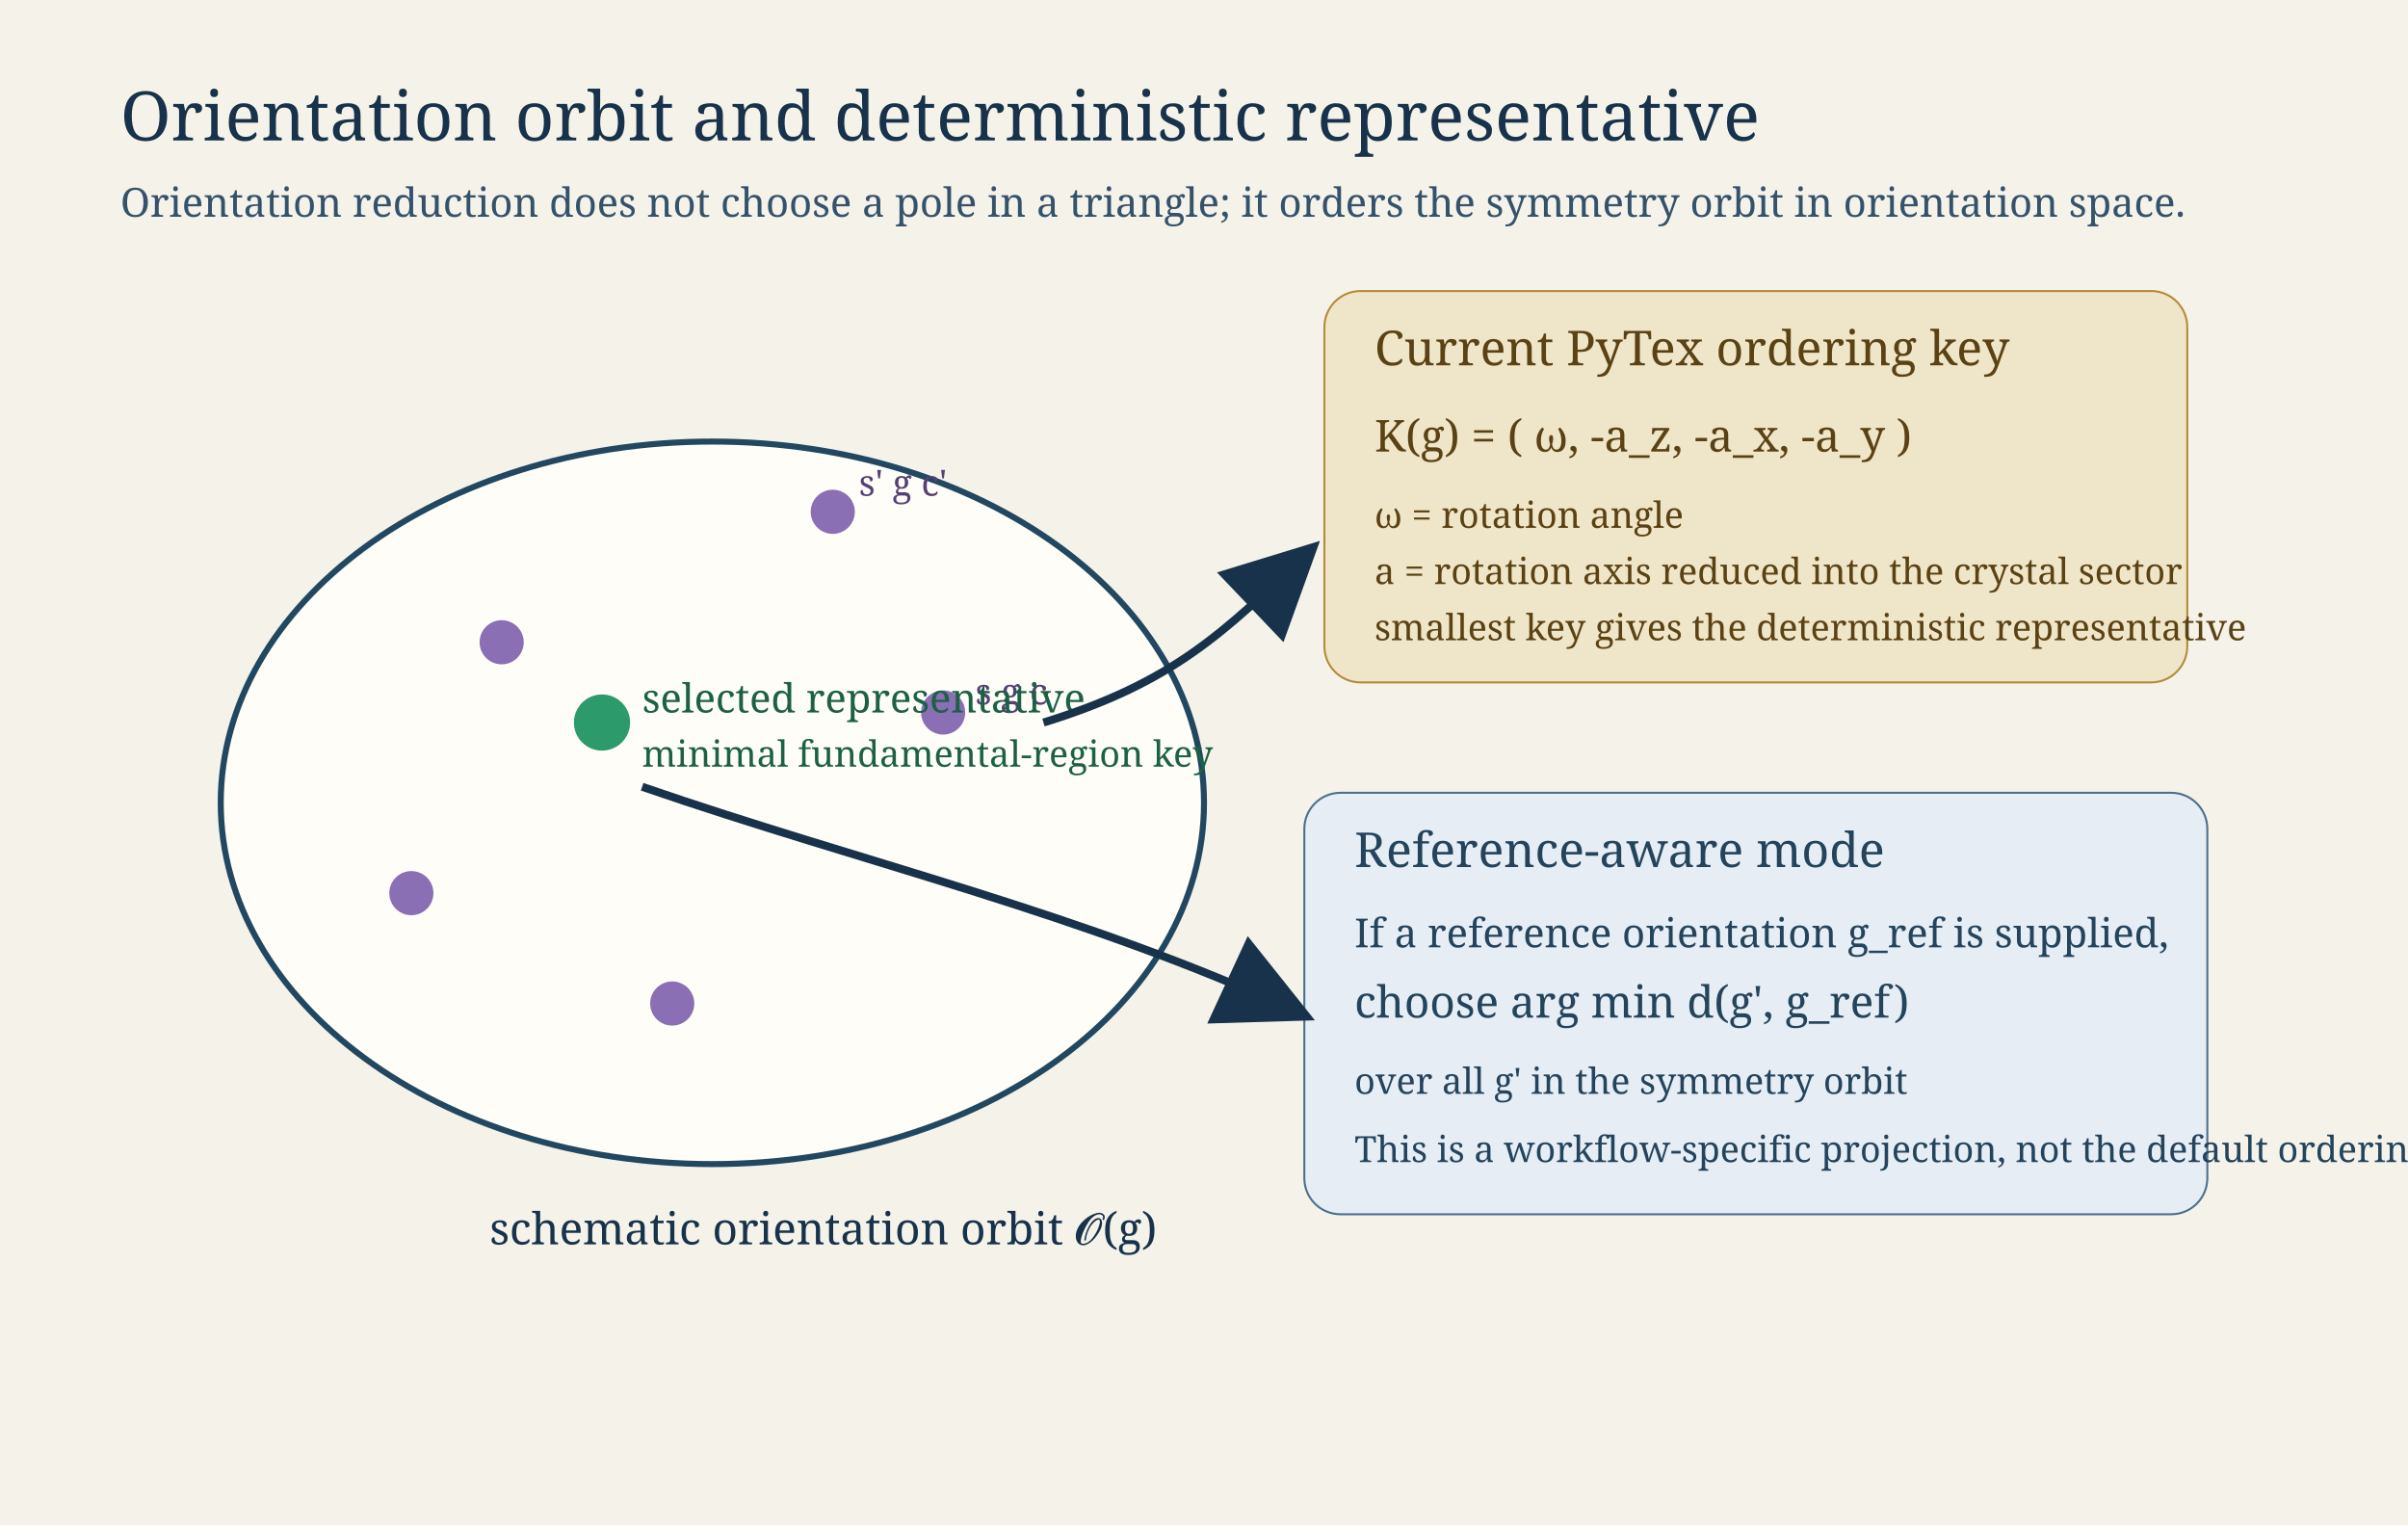
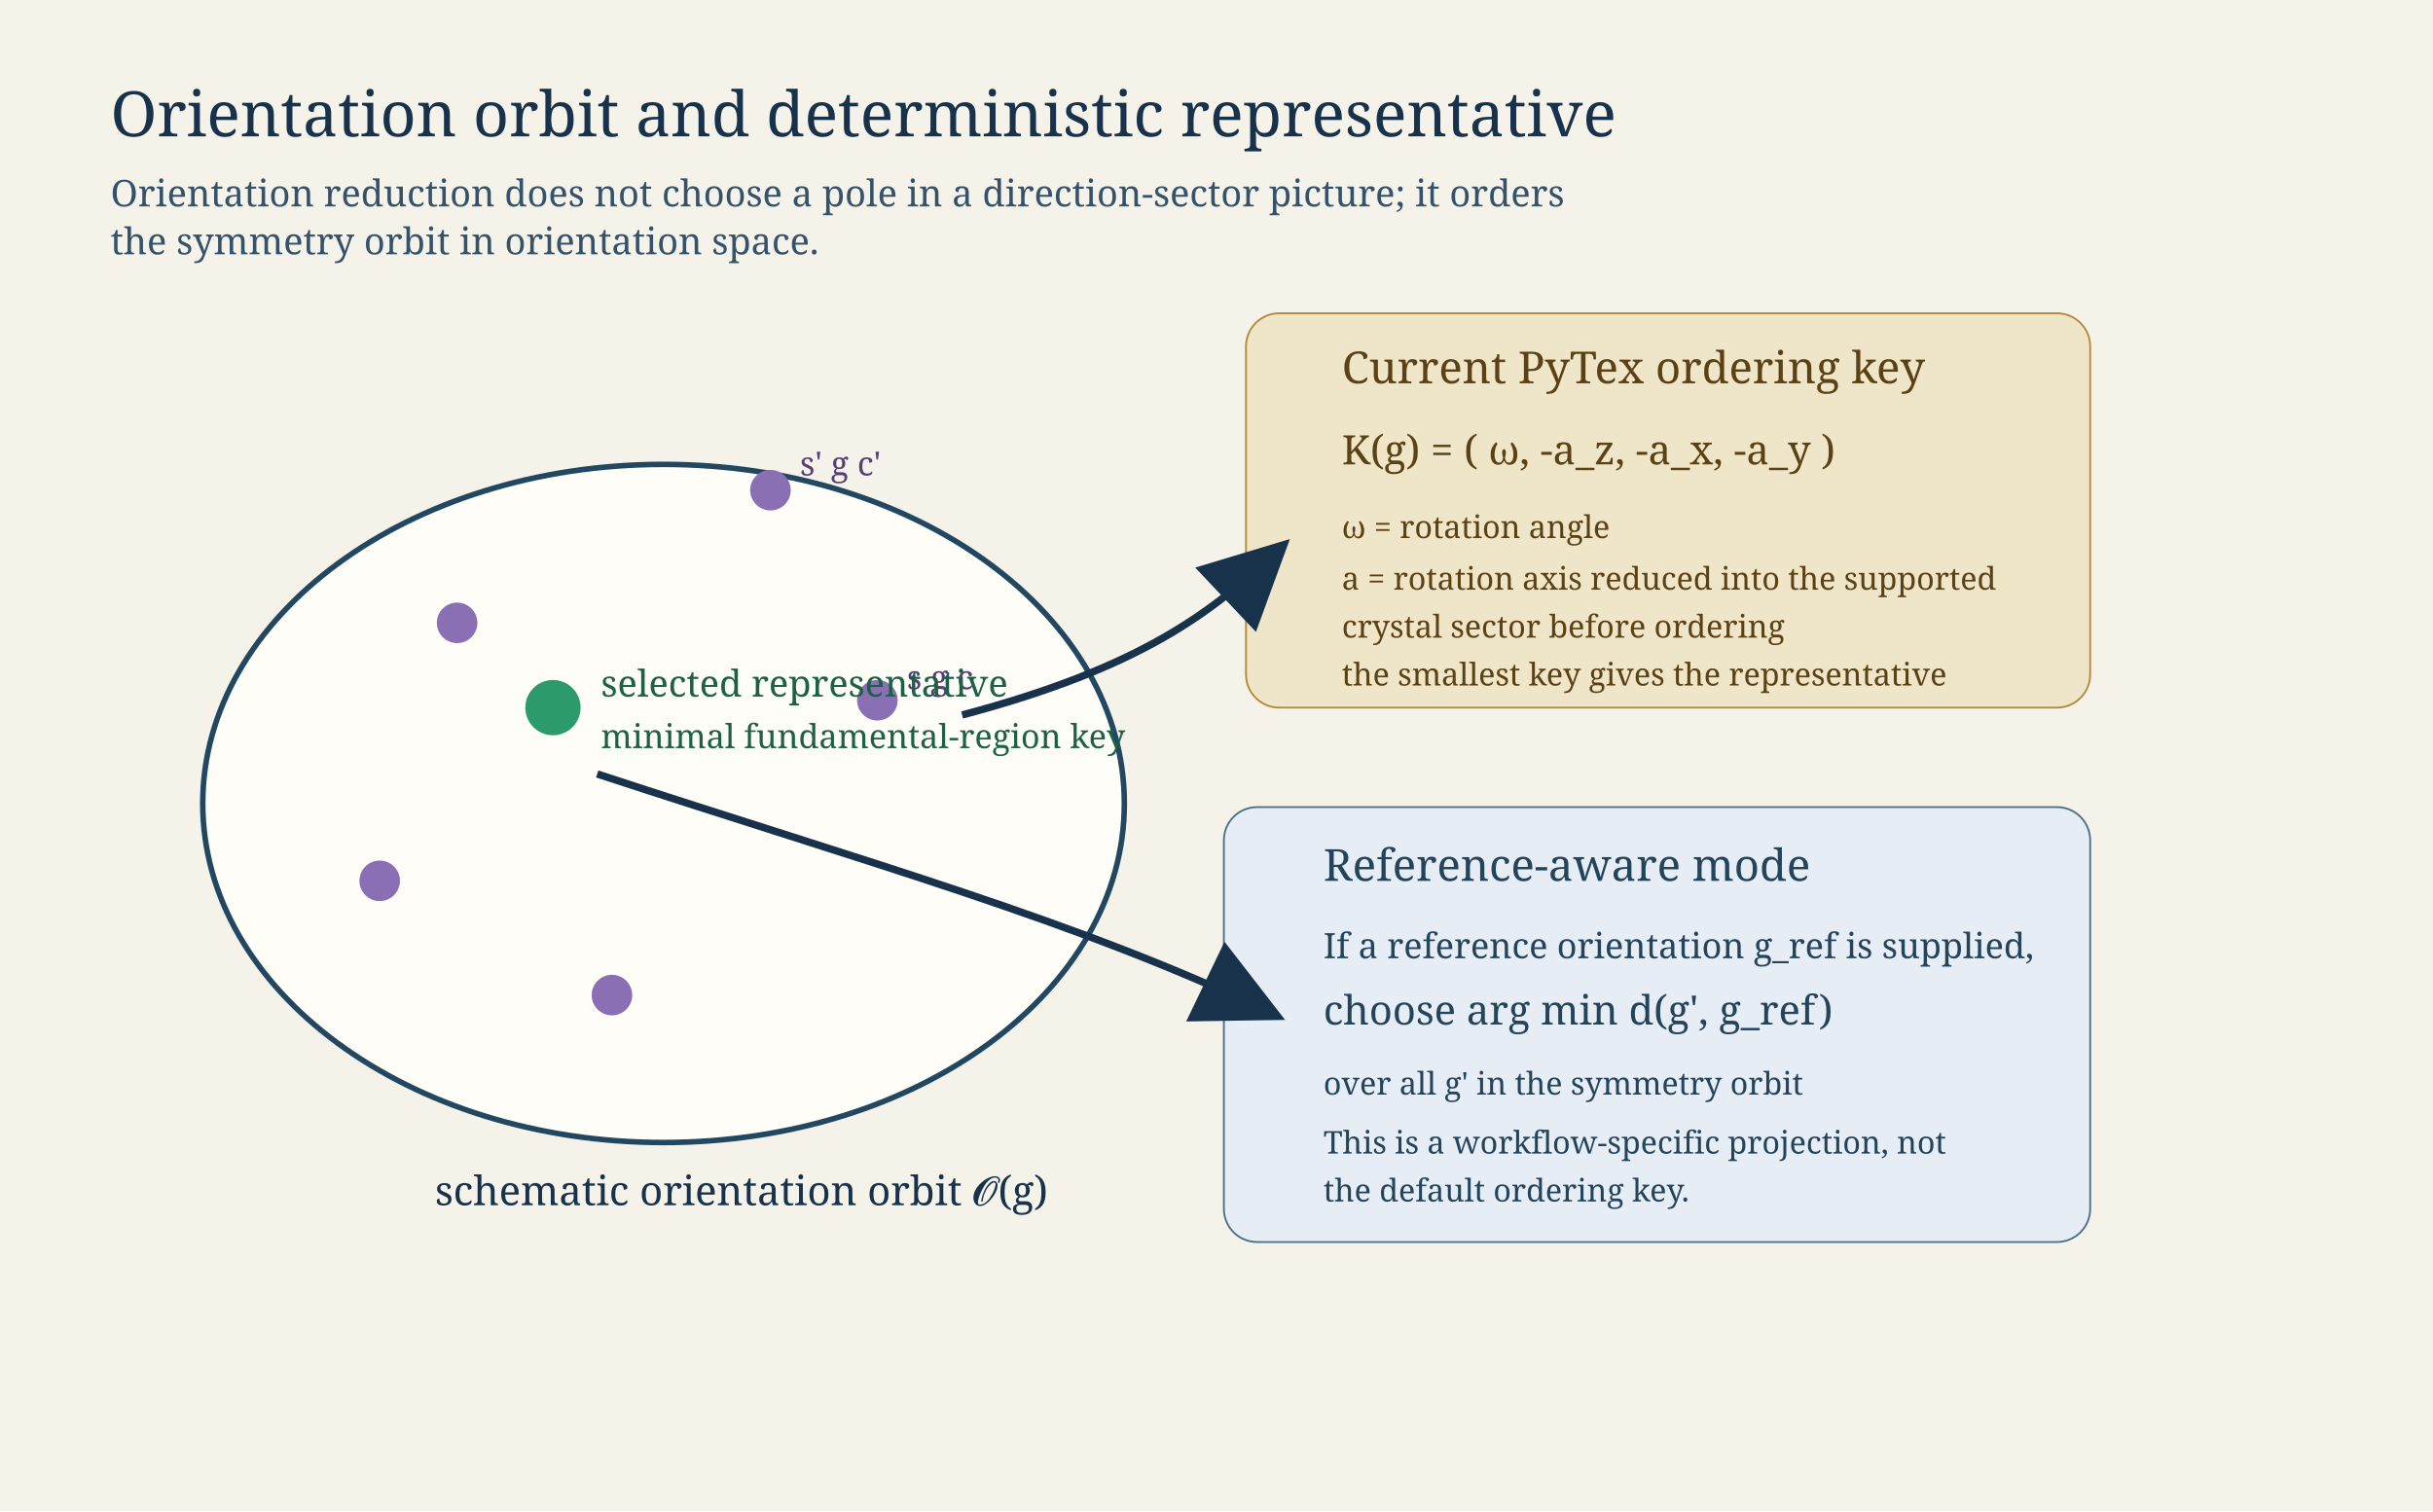
- <svg xmlns="http://www.w3.org/2000/svg" width="1200" height="760" viewBox="0 0 1200 760">
-   <rect width="1200" height="760" fill="#f5f2ea" />
-   <text x="60" y="70" font-size="34" font-family="Georgia, serif" fill="#17324a">Orientation orbit and deterministic representative</text>
-   <text x="60" y="108" font-size="20" font-family="Georgia, serif" fill="#35526b">Orientation reduction does not choose a pole in a triangle; it orders the symmetry orbit in orientation space.</text>
-   <ellipse cx="355" cy="400" rx="245" ry="180" fill="#fffdf7" stroke="#214761" stroke-width="3" />
-   <text x="244" y="620" font-size="22" font-family="Georgia, serif" fill="#17324a">schematic orientation orbit 𝓞(g)</text>
-   <circle cx="250" cy="320" r="11" fill="#8a6fb5" />
-   <circle cx="335" cy="500" r="11" fill="#8a6fb5" />
-   <circle cx="470" cy="355" r="11" fill="#8a6fb5" />
-   <circle cx="415" cy="255" r="11" fill="#8a6fb5" />
-   <circle cx="205" cy="445" r="11" fill="#8a6fb5" />
-   <text x="486" y="351" font-size="18" font-family="Georgia, serif" fill="#554075">s g c</text>
-   <text x="428" y="247" font-size="18" font-family="Georgia, serif" fill="#554075">s' g c'</text>
-   <circle cx="300" cy="360" r="14" fill="#2d9a6b" />
-   <text x="320" y="355" font-size="20" font-family="Georgia, serif" fill="#1c6145">selected representative</text>
-   <text x="320" y="382" font-size="18" font-family="Georgia, serif" fill="#1c6145">minimal fundamental-region key</text>
-   <rect x="660" y="145" width="430" height="195" rx="18" fill="#efe5c8" stroke="#b38a3a" />
-   <text x="685" y="182" font-size="24" font-family="Georgia, serif" fill="#5b4215">Current PyTex ordering key</text>
-   <text x="685" y="225" font-size="22" font-family="Georgia, serif" fill="#5b4215">K(g) = ( ω, -a_z, -a_x, -a_y )</text>
-   <text x="685" y="263" font-size="18" font-family="Georgia, serif" fill="#5b4215">ω = rotation angle</text>
-   <text x="685" y="291" font-size="18" font-family="Georgia, serif" fill="#5b4215">a = rotation axis reduced into the crystal sector</text>
-   <text x="685" y="319" font-size="18" font-family="Georgia, serif" fill="#5b4215">smallest key gives the deterministic representative</text>
-   <rect x="650" y="395" width="450" height="210" rx="18" fill="#e6edf5" stroke="#4a708b" />
-   <text x="675" y="432" font-size="24" font-family="Georgia, serif" fill="#24445c">Reference-aware mode</text>
-   <text x="675" y="472" font-size="20" font-family="Georgia, serif" fill="#24445c">If a reference orientation g_ref is supplied,</text>
-   <text x="675" y="507" font-size="22" font-family="Georgia, serif" fill="#24445c">choose arg min d(g', g_ref)</text>
-   <text x="675" y="545" font-size="18" font-family="Georgia, serif" fill="#24445c">over all g' in the symmetry orbit</text>
-   <text x="675" y="579" font-size="18" font-family="Georgia, serif" fill="#24445c">This is a workflow-specific projection, not the default ordering key.</text>
-   <path d="M520 360 C585 340 610 315 652 275" fill="none" stroke="#17324a" stroke-width="4" marker-end="url(#arrow2)" />
-   <path d="M320 392 C430 430 540 455 648 505" fill="none" stroke="#17324a" stroke-width="4" marker-end="url(#arrow2)" />
+ <svg xmlns="http://www.w3.org/2000/svg" width="1320" height="820" viewBox="0 0 1320 820">
+   <rect width="1320" height="820" fill="#f5f2ea" />
+   <text x="60" y="74" font-size="34" font-family="Georgia, serif" fill="#17324a">Orientation orbit and deterministic representative</text>
+   <text x="60" y="112" font-size="20" font-family="Georgia, serif" fill="#35526b">
+     Orientation reduction does not choose a pole in a direction-sector picture; it orders
+   </text>
+   <text x="60" y="138" font-size="20" font-family="Georgia, serif" fill="#35526b">
+     the symmetry orbit in orientation space.
+   </text>
+   <ellipse cx="360" cy="436" rx="250" ry="184" fill="#fffdf7" stroke="#214761" stroke-width="3" />
+   <text x="236" y="654" font-size="22" font-family="Georgia, serif" fill="#17324a">schematic orientation orbit 𝓞(g)</text>
+   <circle cx="248" cy="338" r="11" fill="#8a6fb5" />
+   <circle cx="332" cy="540" r="11" fill="#8a6fb5" />
+   <circle cx="476" cy="380" r="11" fill="#8a6fb5" />
+   <circle cx="418" cy="266" r="11" fill="#8a6fb5" />
+   <circle cx="206" cy="478" r="11" fill="#8a6fb5" />
+   <text x="492" y="374" font-size="18" font-family="Georgia, serif" fill="#554075">s g c</text>
+   <text x="434" y="258" font-size="18" font-family="Georgia, serif" fill="#554075">s' g c'</text>
+   <circle cx="300" cy="384" r="15" fill="#2d9a6b" />
+   <text x="326" y="378" font-size="20" font-family="Georgia, serif" fill="#1c6145">selected representative</text>
+   <text x="326" y="406" font-size="18" font-family="Georgia, serif" fill="#1c6145">minimal fundamental-region key</text>
+   <rect x="676" y="170" width="458" height="214" rx="18" fill="#efe5c8" stroke="#b38a3a" />
+   <text x="728" y="208" font-size="24" font-family="Georgia, serif" fill="#5b4215">Current PyTex ordering key</text>
+   <text x="728" y="252" font-size="22" font-family="Georgia, serif" fill="#5b4215">K(g) = ( ω, -a_z, -a_x, -a_y )</text>
+   <text x="728" y="292" font-size="17" font-family="Georgia, serif" fill="#5b4215">ω = rotation angle</text>
+   <text x="728" y="320" font-size="17" font-family="Georgia, serif" fill="#5b4215">a = rotation axis reduced into the supported</text>
+   <text x="728" y="346" font-size="17" font-family="Georgia, serif" fill="#5b4215">crystal sector before ordering</text>
+   <text x="728" y="372" font-size="17" font-family="Georgia, serif" fill="#5b4215">the smallest key gives the representative</text>
+   <rect x="664" y="438" width="470" height="236" rx="18" fill="#e6edf5" stroke="#4a708b" />
+   <text x="718" y="478" font-size="24" font-family="Georgia, serif" fill="#24445c">Reference-aware mode</text>
+   <text x="718" y="520" font-size="19" font-family="Georgia, serif" fill="#24445c">If a reference orientation g_ref is supplied,</text>
+   <text x="718" y="556" font-size="22" font-family="Georgia, serif" fill="#24445c">choose arg min d(g', g_ref)</text>
+   <text x="718" y="594" font-size="17" font-family="Georgia, serif" fill="#24445c">over all g' in the symmetry orbit</text>
+   <text x="718" y="626" font-size="17" font-family="Georgia, serif" fill="#24445c">This is a workflow-specific projection, not</text>
+   <text x="718" y="652" font-size="17" font-family="Georgia, serif" fill="#24445c">the default ordering key.</text>
+   <path d="M522 388 C620 362 658 332 694 298" fill="none" stroke="#17324a" stroke-width="4" marker-end="url(#arrow2)" />
+   <path d="M324 420 C470 468 586 500 690 550" fill="none" stroke="#17324a" stroke-width="4" marker-end="url(#arrow2)" />
  <defs>
    <marker id="arrow2" markerWidth="12" markerHeight="12" refX="10" refY="6" orient="auto">
      <path d="M0,0 L12,6 L0,12 z" fill="#17324a" />
    </marker>
  </defs>
</svg>
